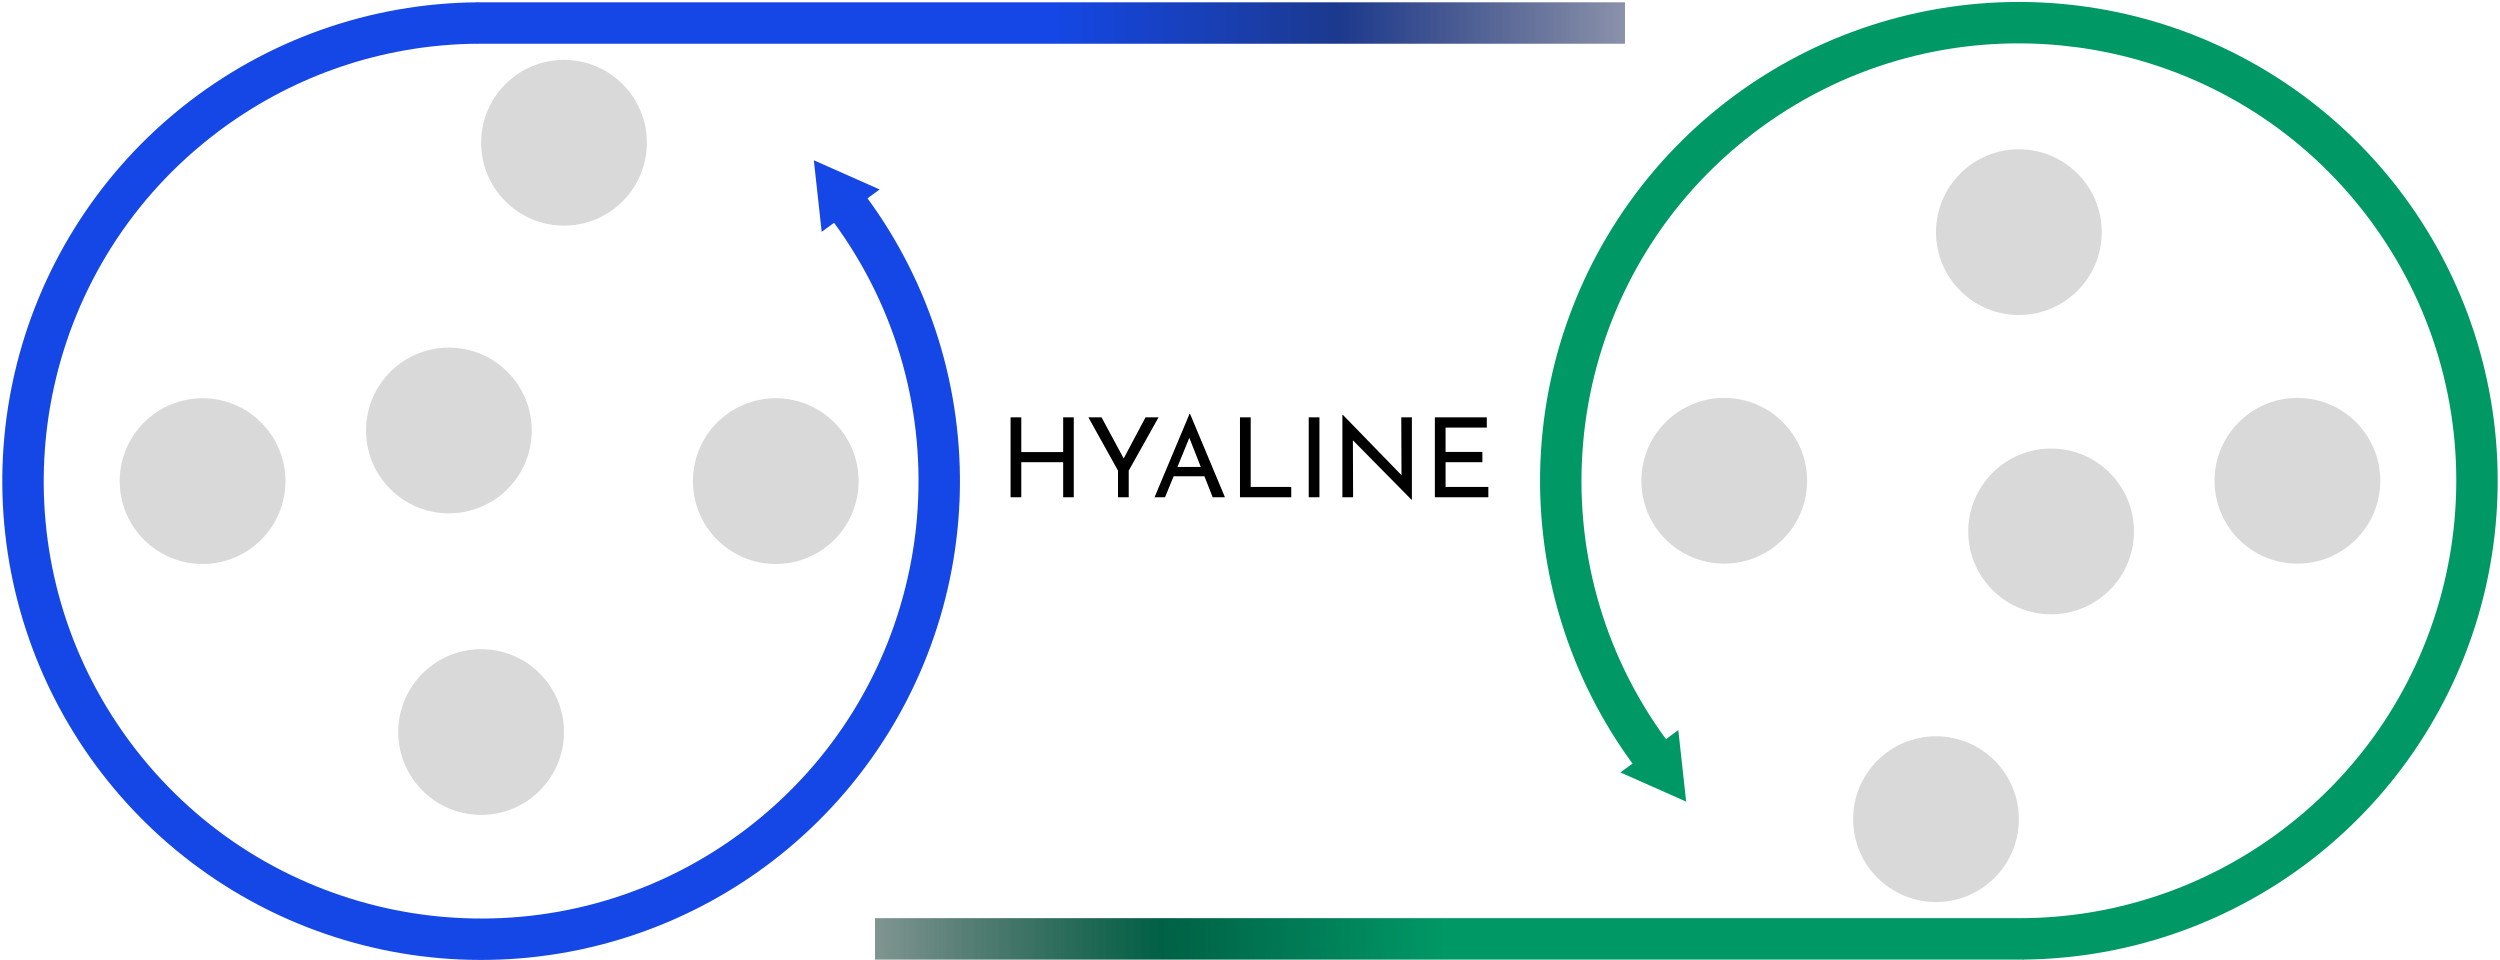
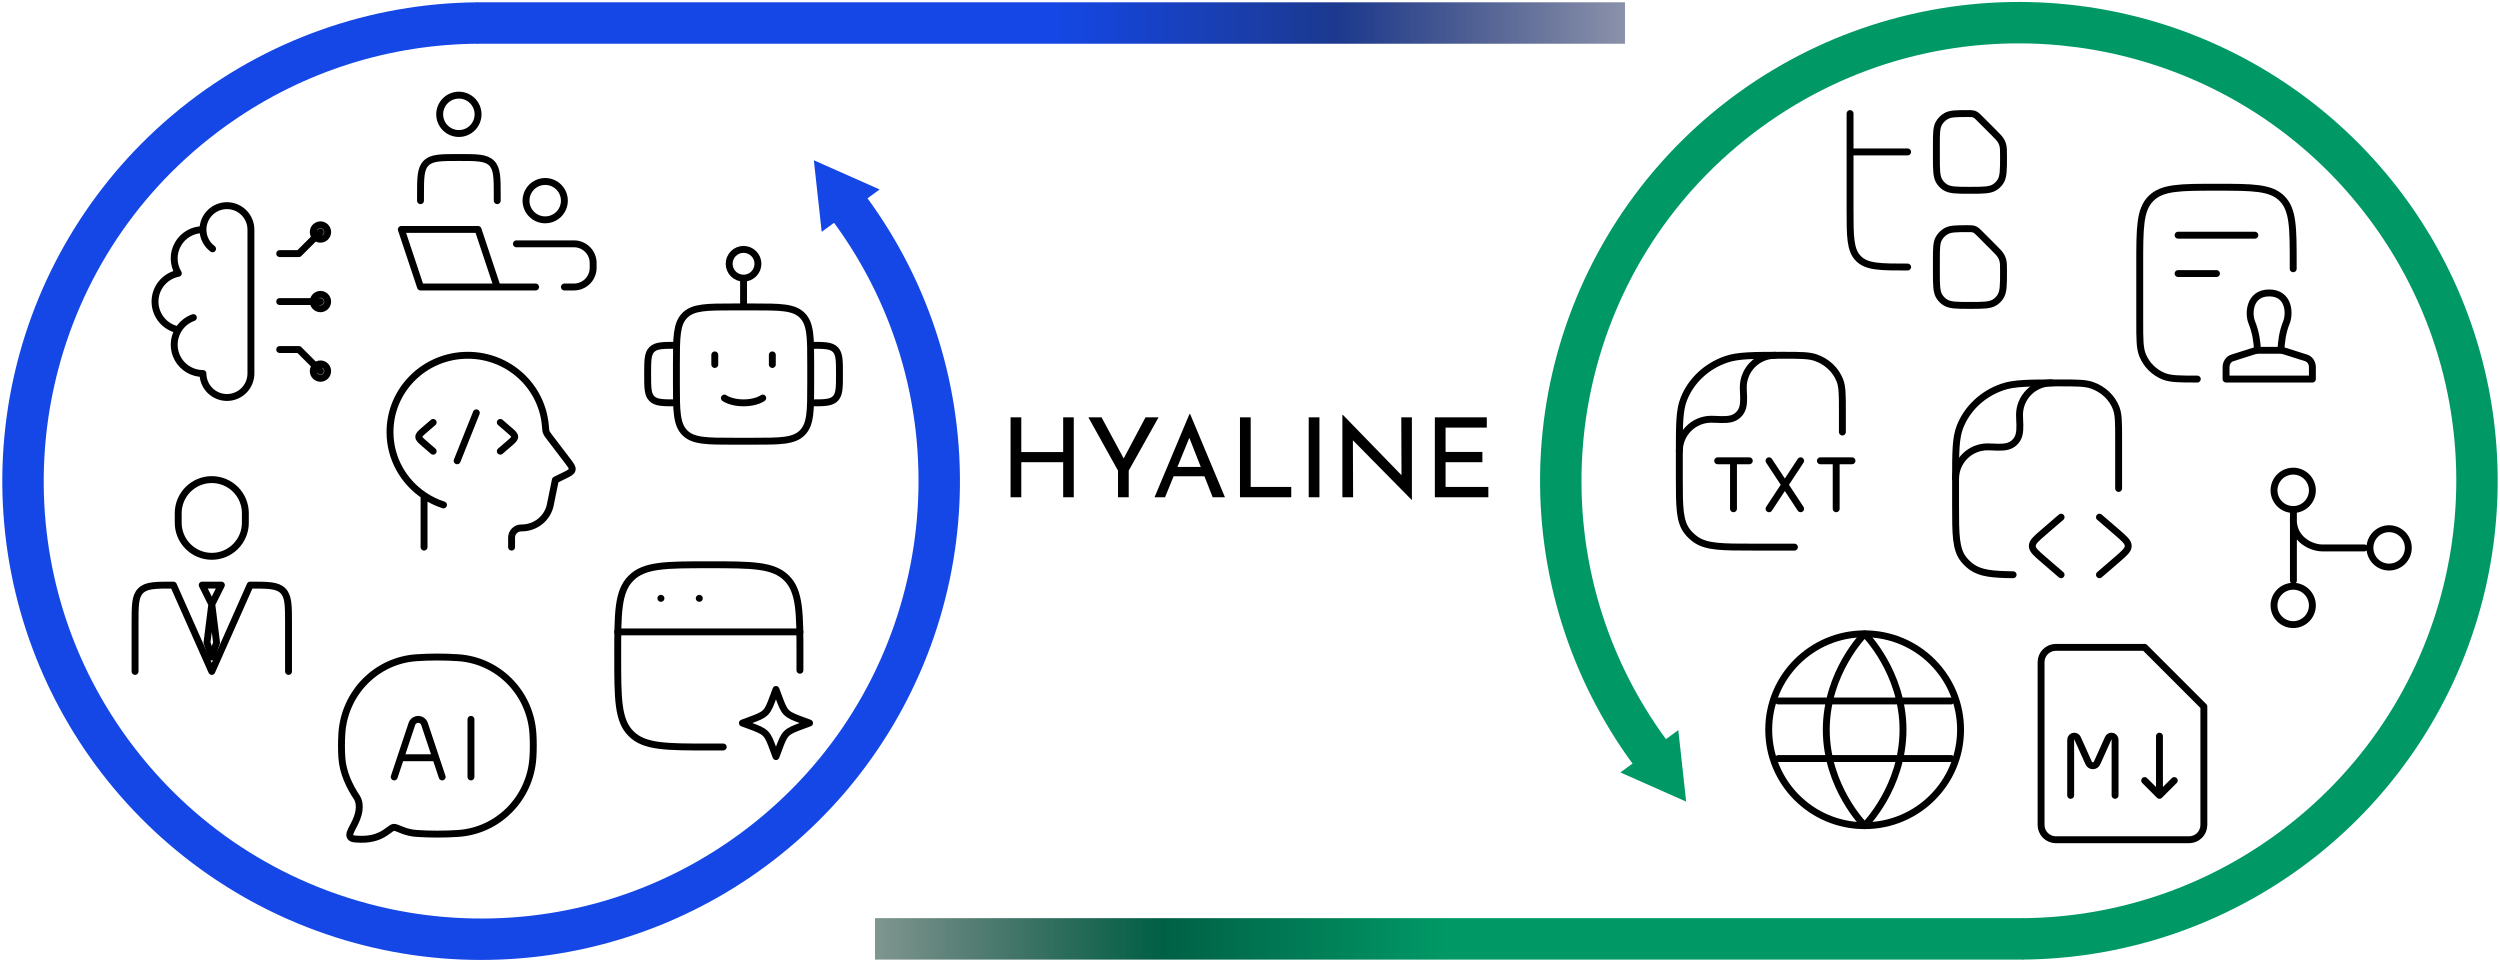
<svg xmlns="http://www.w3.org/2000/svg" class="w-full h-auto" viewBox="0 0 1086 417" fill="none">
-   <path d="M78.959 46.662C115.416 17.458 160.643 1.376 207.354 1.006L207.495 18.994C170.172 19.259 132.596 30.487 99.886 53.455C99.879 53.459 99.872 53.464 99.864 53.469C99.49 53.732 99.117 53.997 98.744 54.263C98.605 54.362 98.466 54.461 98.328 54.56C97.958 54.825 97.589 55.091 97.22 55.359C97.082 55.46 96.945 55.562 96.807 55.663C96.621 55.798 96.436 55.934 96.251 56.07L95.793 56.408C95.683 56.49 95.572 56.573 95.462 56.656C95.252 56.812 95.043 56.969 94.834 57.126C94.666 57.252 94.499 57.377 94.331 57.504C56.954 85.78 32.937 125.288 23.513 167.836C23.482 167.973 23.452 168.112 23.422 168.249C23.162 169.435 22.911 170.623 22.674 171.814C22.63 172.031 22.59 172.249 22.547 172.467C22.407 173.184 22.271 173.902 22.139 174.621C22.061 175.041 21.984 175.46 21.91 175.88C21.86 176.164 21.811 176.448 21.762 176.732C21.69 177.152 21.618 177.571 21.549 177.991C21.503 178.27 21.457 178.549 21.412 178.828C21.34 179.277 21.27 179.726 21.201 180.174C21.161 180.435 21.121 180.696 21.082 180.957C21.011 181.432 20.943 181.907 20.875 182.382C20.843 182.61 20.81 182.837 20.778 183.065C20.703 183.61 20.631 184.156 20.561 184.701C20.54 184.866 20.518 185.031 20.497 185.196C20.408 185.898 20.324 186.601 20.243 187.304C20.218 187.521 20.195 187.739 20.171 187.956C20.119 188.423 20.066 188.89 20.018 189.357C19.974 189.773 19.934 190.19 19.893 190.607C19.868 190.868 19.843 191.13 19.818 191.391C19.775 191.853 19.733 192.316 19.694 192.778C19.676 192.985 19.659 193.193 19.642 193.4C19.599 193.91 19.56 194.42 19.522 194.931C19.513 195.045 19.505 195.158 19.497 195.272C16.441 237.179 27.194 280.293 52.87 317.275C52.916 317.342 52.963 317.409 53.01 317.477C53.686 318.447 54.371 319.414 55.068 320.377C55.146 320.485 55.224 320.593 55.302 320.701C55.557 321.051 55.813 321.401 56.071 321.75L56.397 322.193C56.464 322.283 56.531 322.372 56.598 322.462C57.27 323.364 57.949 324.258 58.633 325.145C58.708 325.242 58.783 325.34 58.858 325.436C87.072 361.853 126.07 385.277 168.008 394.525C168.108 394.547 168.21 394.568 168.311 394.591C168.82 394.702 169.329 394.813 169.84 394.92C170.098 394.975 170.358 395.027 170.617 395.08C171.03 395.166 171.444 395.251 171.858 395.334C171.995 395.361 172.133 395.387 172.27 395.414C172.993 395.556 173.717 395.694 174.441 395.828C174.935 395.919 175.429 396.01 175.923 396.097C176.138 396.135 176.353 396.172 176.567 396.209C177.077 396.297 177.588 396.385 178.099 396.469C178.319 396.505 178.539 396.54 178.76 396.576C179.205 396.648 179.651 396.718 180.097 396.786C180.383 396.831 180.67 396.874 180.957 396.917C181.425 396.986 181.894 397.055 182.363 397.121C182.605 397.156 182.848 397.19 183.091 397.224C183.53 397.284 183.969 397.342 184.408 397.399C184.69 397.436 184.971 397.475 185.253 397.51C185.684 397.565 186.115 397.615 186.546 397.666C187.179 397.742 187.813 397.813 188.447 397.882C188.731 397.913 189.015 397.945 189.3 397.975C189.772 398.024 190.244 398.07 190.717 398.116C190.906 398.134 191.095 398.154 191.285 398.171C191.813 398.221 192.34 398.268 192.869 398.313C192.985 398.323 193.101 398.333 193.217 398.343C237.176 402.025 282.598 390.503 320.987 362.488C321.061 362.433 321.136 362.379 321.211 362.324C321.39 362.193 321.571 362.062 321.75 361.93C322.55 361.34 323.343 360.744 324.13 360.145C324.198 360.094 324.265 360.043 324.332 359.991C362.255 331.045 386.3 290.488 395.162 246.986C395.186 246.87 395.21 246.753 395.234 246.636C395.325 246.184 395.414 245.732 395.501 245.279C395.547 245.046 395.593 244.812 395.637 244.578C395.716 244.166 395.793 243.753 395.869 243.34C395.925 243.032 395.981 242.724 396.036 242.416C396.103 242.043 396.168 241.669 396.232 241.296C396.288 240.972 396.343 240.649 396.397 240.325C396.46 239.95 396.522 239.575 396.582 239.2C396.641 238.835 396.698 238.469 396.754 238.104C396.802 237.795 396.851 237.487 396.897 237.178C396.982 236.608 397.065 236.038 397.145 235.468C397.162 235.347 397.18 235.227 397.196 235.107C397.296 234.386 397.393 233.664 397.485 232.941C397.523 232.642 397.558 232.343 397.595 232.044C397.641 231.661 397.688 231.279 397.733 230.896C397.781 230.48 397.826 230.063 397.872 229.647C397.901 229.379 397.931 229.111 397.959 228.844C398.014 228.328 398.064 227.811 398.114 227.295C398.127 227.167 398.14 227.04 398.152 226.912C398.205 226.356 398.255 225.8 398.303 225.244C398.315 225.101 398.328 224.958 398.34 224.815C402.055 180.555 390.358 134.809 361.93 96.251L361.93 96.25L376.418 85.568C404.138 123.167 418.395 169.002 416.893 215.69L416.81 217.877C414.849 263.777 397.744 307.76 368.134 342.94L366.716 344.608C337.24 378.89 297.393 402.635 253.214 412.246L251.072 412.7C206.041 422.001 159.217 416.114 117.915 395.996L115.953 395.027C74.828 374.457 41.696 340.849 21.711 299.482L20.77 297.507C1.204 255.895 -4.014 208.992 5.896 164.132L6.38 161.997C16.771 117.204 41.707 77.138 77.258 48.04L78.959 46.662Z" fill="#1447E6" />
+   <path d="M78.959 46.662C115.416 17.458 160.643 1.376 207.354 1.006L207.495 18.994C170.172 19.259 132.596 30.487 99.886 53.454C99.879 53.459 99.872 53.464 99.864 53.469C99.49 53.732 99.117 53.997 98.744 54.263C98.605 54.362 98.466 54.461 98.328 54.56C97.958 54.825 97.589 55.091 97.22 55.359C97.082 55.46 96.945 55.562 96.807 55.663C96.621 55.798 96.436 55.934 96.251 56.07L95.793 56.408C95.683 56.49 95.572 56.573 95.462 56.656C95.252 56.812 95.043 56.969 94.834 57.126C94.666 57.252 94.499 57.377 94.331 57.504C56.954 85.78 32.937 125.288 23.513 167.836C23.482 167.973 23.452 168.111 23.422 168.249C23.162 169.435 22.911 170.623 22.674 171.814C22.63 172.031 22.59 172.249 22.547 172.467C22.407 173.184 22.271 173.902 22.139 174.621C22.061 175.041 21.984 175.46 21.91 175.88C21.86 176.164 21.811 176.448 21.762 176.732C21.69 177.152 21.618 177.571 21.549 177.991C21.503 178.27 21.457 178.549 21.412 178.828C21.34 179.277 21.27 179.726 21.201 180.174C21.161 180.435 21.121 180.696 21.082 180.957C21.011 181.432 20.943 181.907 20.875 182.382C20.843 182.61 20.81 182.837 20.778 183.065C20.703 183.61 20.631 184.156 20.561 184.701C20.54 184.866 20.518 185.031 20.497 185.196C20.408 185.898 20.324 186.601 20.243 187.304C20.218 187.521 20.195 187.739 20.171 187.956C20.119 188.423 20.066 188.89 20.018 189.357C19.974 189.773 19.934 190.19 19.893 190.607C19.868 190.868 19.843 191.13 19.818 191.391C19.775 191.853 19.733 192.316 19.694 192.778C19.676 192.985 19.659 193.193 19.642 193.4C19.599 193.91 19.56 194.42 19.522 194.931C19.513 195.045 19.505 195.158 19.497 195.272C16.441 237.179 27.194 280.293 52.87 317.275C52.916 317.342 52.963 317.409 53.01 317.477C53.686 318.447 54.371 319.414 55.068 320.377C55.146 320.485 55.224 320.593 55.302 320.701C55.557 321.051 55.813 321.401 56.071 321.75L56.397 322.193C56.464 322.283 56.531 322.372 56.598 322.462C57.27 323.364 57.949 324.258 58.633 325.145C58.708 325.242 58.783 325.34 58.858 325.436C87.072 361.853 126.07 385.277 168.008 394.525C168.108 394.547 168.21 394.568 168.311 394.591C168.82 394.702 169.329 394.813 169.84 394.92C170.098 394.975 170.358 395.027 170.617 395.08C171.03 395.166 171.444 395.251 171.858 395.334C171.995 395.361 172.133 395.387 172.27 395.414C172.993 395.556 173.717 395.694 174.441 395.828C174.935 395.919 175.429 396.01 175.923 396.097C176.138 396.135 176.353 396.172 176.567 396.209C177.077 396.297 177.588 396.385 178.099 396.469C178.319 396.505 178.539 396.54 178.76 396.576C179.205 396.648 179.651 396.718 180.097 396.786C180.383 396.831 180.67 396.874 180.957 396.917C181.425 396.986 181.894 397.055 182.363 397.121C182.605 397.156 182.848 397.19 183.091 397.224C183.53 397.284 183.969 397.342 184.408 397.399C184.69 397.436 184.971 397.475 185.253 397.51C185.684 397.565 186.115 397.615 186.546 397.666C187.179 397.742 187.813 397.813 188.447 397.882C188.731 397.913 189.015 397.945 189.3 397.975C189.772 398.024 190.244 398.07 190.717 398.116C190.906 398.134 191.095 398.154 191.285 398.171C191.813 398.221 192.34 398.268 192.869 398.313C192.985 398.323 193.101 398.333 193.217 398.343C237.176 402.025 282.598 390.503 320.987 362.488C321.061 362.433 321.136 362.379 321.211 362.324C321.39 362.193 321.571 362.062 321.75 361.93C322.55 361.34 323.343 360.744 324.13 360.145C324.198 360.094 324.265 360.043 324.332 359.991C362.255 331.045 386.3 290.488 395.162 246.986C395.186 246.87 395.21 246.753 395.234 246.636C395.325 246.184 395.414 245.732 395.501 245.279C395.547 245.046 395.593 244.812 395.637 244.578C395.716 244.166 395.793 243.753 395.869 243.34C395.925 243.032 395.981 242.724 396.036 242.416C396.103 242.043 396.168 241.669 396.232 241.296C396.288 240.972 396.343 240.649 396.397 240.325C396.46 239.95 396.522 239.575 396.582 239.2C396.641 238.835 396.698 238.469 396.754 238.104C396.802 237.795 396.851 237.487 396.897 237.178C396.982 236.608 397.065 236.038 397.145 235.468C397.162 235.347 397.18 235.227 397.196 235.107C397.296 234.386 397.393 233.664 397.485 232.941C397.523 232.642 397.558 232.343 397.595 232.044C397.641 231.661 397.688 231.279 397.733 230.896C397.781 230.48 397.826 230.063 397.872 229.647C397.901 229.379 397.931 229.111 397.959 228.844C398.014 228.328 398.064 227.811 398.114 227.295C398.127 227.167 398.14 227.04 398.152 226.912C398.205 226.356 398.255 225.8 398.303 225.244C398.315 225.101 398.328 224.958 398.34 224.815C402.055 180.555 390.358 134.809 361.93 96.251L361.93 96.25L376.418 85.568C404.138 123.167 418.395 169.002 416.893 215.69L416.81 217.877C414.849 263.777 397.744 307.76 368.134 342.94L366.716 344.608C337.24 378.89 297.393 402.635 253.214 412.246L251.072 412.7C206.041 422.001 159.217 416.114 117.915 395.996L115.953 395.027C74.828 374.457 41.696 340.849 21.711 299.482L20.77 297.507C1.204 255.895 -4.014 208.992 5.896 164.132L6.38 161.997C16.771 117.204 41.707 77.138 77.258 48.04L78.959 46.662Z" fill="#1447E6" />
  <path d="M705.896 19H207V1H705.896V19Z" fill="url(#paint0_linear_30_5)" />
  <path d="M353.53 69.625L382.111 82.301L356.945 100.704L353.53 69.625Z" fill="#1447E6" />
-   <circle cx="245" cy="62" r="36" fill="#D9D9D9" />
-   <circle cx="88" cy="209" r="36" fill="#D9D9D9" />
-   <circle cx="337" cy="209" r="36" fill="#D9D9D9" />
-   <circle cx="209" cy="318" r="36" fill="#D9D9D9" />
-   <circle cx="195" cy="187" r="36" fill="#D9D9D9" />
+   <path d="M222.229 237.667V233.463C222.247 232.363 222.695 231.314 223.478 230.542C224.262 229.769 225.317 229.335 226.417 229.333H226.729C232.696 229.283 237.821 225.142 239.038 219.383L239.079 219.167L241.246 208.5L245.163 206.567C247.267 205.533 248.313 205.013 248.538 204.067C248.767 203.117 248.063 202.192 246.658 200.338L238.708 189.888C237.917 188.846 237.521 188.329 237.313 187.779C237.104 187.229 237.033 186.446 236.904 184.892C235.471 167.779 220.938 154.333 203.217 154.333C184.55 154.333 169.417 169.258 169.417 187.667C169.417 199.125 175.279 209.229 184.208 215.229M184.208 215.229V237.667M184.208 215.229C186.815 216.992 189.659 218.376 192.654 219.342" stroke="black" stroke-width="3" stroke-linecap="round" stroke-linejoin="round" />
+   <path d="M217.333 183.5L221.167 186.804C222.779 188.192 223.583 188.887 223.583 189.75C223.583 190.612 222.779 191.308 221.167 192.696L217.333 196M188.167 183.5L184.333 186.804C182.721 188.192 181.917 188.887 181.917 189.75C181.917 190.612 182.721 191.308 184.333 192.696L188.167 196M206.917 179.333L198.583 200.167" stroke="black" stroke-width="3" stroke-linecap="round" stroke-linejoin="round" />
+   <path d="M216 124.667L207.667 99.667H174.333L182.667 124.667H216ZM216 124.667H232.667M216 87.167V85.083C216 77.225 216 73.3 213.558 70.858C211.117 68.417 207.192 68.417 199.333 68.417C191.475 68.417 187.55 68.417 185.108 70.858C182.667 73.3 182.667 77.225 182.667 85.083V87.167M224.333 105.917H249.333C251.543 105.917 253.663 106.795 255.226 108.357C256.789 109.92 257.667 112.04 257.667 114.25V116.333C257.667 118.543 256.789 120.663 255.226 122.226C253.663 123.789 251.543 124.667 249.333 124.667H245.167M245.167 87.167C245.167 89.377 244.289 91.496 242.726 93.059C241.163 94.622 239.043 95.5 236.833 95.5C234.623 95.5 232.504 94.622 230.941 93.059C229.378 91.496 228.5 89.377 228.5 87.167C228.5 84.957 229.378 82.837 230.941 81.274C232.504 79.711 234.623 78.833 236.833 78.833C239.043 78.833 241.163 79.711 242.726 81.274C244.289 82.837 245.167 84.957 245.167 87.167ZM207.667 49.667C207.667 51.877 206.789 53.996 205.226 55.559C203.663 57.122 201.543 58 199.333 58C197.123 58 195.004 57.122 193.441 55.559C191.878 53.996 191 51.877 191 49.667C191 47.456 191.878 45.337 193.441 43.774C195.004 42.211 197.123 41.333 199.333 41.333C201.543 41.333 203.663 42.211 205.226 43.774C206.789 45.337 207.667 47.456 207.667 49.667Z" stroke="black" stroke-width="3" stroke-linecap="round" stroke-linejoin="round" />
+   <path d="M199.042 362.042C216.475 360.887 230.358 346.804 231.5 329.125C231.721 325.667 231.721 322.083 231.5 318.625C230.358 300.95 216.475 286.875 199.042 285.713C193.02 285.316 186.98 285.316 180.958 285.713C163.525 286.871 149.642 300.95 148.5 318.629C148.279 322.126 148.279 325.633 148.5 329.129C148.917 335.567 151.762 341.529 155.117 346.562C157.062 350.083 155.779 354.479 153.75 358.325C152.292 361.096 151.558 362.479 152.146 363.479C152.729 364.479 154.042 364.512 156.662 364.575C161.85 364.7 165.346 363.233 168.121 361.187C169.692 360.025 170.479 359.446 171.021 359.379C171.562 359.312 172.633 359.754 174.767 360.629C176.683 361.421 178.912 361.908 180.954 362.046C186.892 362.437 193.096 362.437 199.046 362.046" stroke="black" stroke-width="3" stroke-linecap="round" stroke-linejoin="round" />
+   <path d="M171.25 337.5L178.925 314.475C179.118 313.9 179.486 313.401 179.978 313.047C180.47 312.693 181.061 312.503 181.667 312.503C182.273 312.503 182.863 312.693 183.355 313.047C183.847 313.401 184.216 313.9 184.408 314.475L192.083 337.5M204.583 312.5V337.5M175.417 329.167H187.917" stroke="black" stroke-width="3" stroke-linecap="round" stroke-linejoin="round" />
+   <path d="M352.167 175C358.058 175 361.004 175 362.833 173.167C364.667 171.338 364.667 168.392 364.667 162.5C364.667 156.608 364.667 153.663 362.833 151.833C361.008 150 358.063 150 352.167 150M293.833 175C287.942 175 284.996 175 283.167 173.167C281.333 171.342 281.333 168.396 281.333 162.5C281.333 156.604 281.333 153.663 283.167 151.833C284.992 150 287.938 150 293.833 150M323 120.833C324.658 120.833 326.247 120.175 327.419 119.003C328.592 117.831 329.25 116.241 329.25 114.583C329.25 112.926 328.592 111.336 327.419 110.164C326.247 108.992 324.658 108.333 323 108.333C321.342 108.333 319.753 108.992 318.581 110.164C317.408 111.336 316.75 112.926 316.75 114.583C316.75 116.241 317.408 117.831 318.581 119.003C319.753 120.175 321.342 120.833 323 120.833ZM323 120.833V133.333M310.5 154.167V158.333M335.5 154.167V158.333M352.167 166.667V158.333C352.167 146.55 352.167 140.654 348.504 136.996C344.846 133.333 338.95 133.333 327.167 133.333H318.833C307.05 133.333 301.154 133.333 297.496 136.996C293.833 140.654 293.833 146.55 293.833 158.333V166.667C293.833 178.45 293.833 184.346 297.496 188.004C301.154 191.667 307.05 191.667 318.833 191.667H327.167C338.95 191.667 344.846 191.667 348.504 188.004C352.167 184.346 352.167 178.45 352.167 166.667Z" stroke="black" stroke-width="3" stroke-linecap="round" stroke-linejoin="round" />
+   <path d="M314.667 172.917C314.667 172.917 317.446 175 323 175C328.554 175 331.333 172.917 331.333 172.917" stroke="black" stroke-width="3" stroke-linecap="round" stroke-linejoin="round" />
+   <path d="M347.492 291.167C347.497 289.208 347.5 287.125 347.5 284.917C347.5 266.258 347.5 256.925 341.704 251.129C335.908 245.333 326.579 245.333 307.917 245.333C289.258 245.333 279.925 245.333 274.129 251.129C268.333 256.925 268.333 266.254 268.333 284.917C268.333 303.575 268.333 312.908 274.129 318.704C279.925 324.5 289.254 324.5 307.917 324.5C310.125 324.5 312.208 324.497 314.167 324.492" stroke="black" stroke-width="3" stroke-linecap="round" stroke-linejoin="round" />
+   <path d="M268.333 274.5H347.5M287.083 259.917H287.121M303.75 259.917H303.787M337.083 299.5L338.158 302.404C339.567 306.212 340.271 308.117 341.658 309.504C343.05 310.896 344.954 311.6 348.762 313.008L351.667 314.083L348.762 315.158C344.954 316.567 343.05 317.271 341.663 318.658C340.271 320.05 339.567 321.954 338.158 325.762L337.083 328.667L336.008 325.762C334.6 321.954 333.896 320.05 332.508 318.662C331.117 317.271 329.212 316.567 325.404 315.158L322.5 314.083L325.404 313.008C329.212 311.6 331.117 310.896 332.504 309.508C333.896 308.117 334.6 306.212 336.008 302.404L337.083 299.5Z" stroke="black" stroke-width="3" stroke-linecap="round" stroke-linejoin="round" />
+   <path d="M88.167 99.75C85.95 99.749 83.773 100.338 81.859 101.456C79.945 102.574 78.362 104.181 77.274 106.112C76.185 108.043 75.63 110.229 75.665 112.445C75.699 114.662 76.323 116.829 77.471 118.725C74.619 119.276 72.048 120.803 70.199 123.043C68.35 125.283 67.339 128.097 67.339 131.002C67.339 133.907 68.35 136.721 70.199 138.961C72.048 141.201 74.619 142.728 77.471 143.279M88.167 99.75C88.167 96.987 89.264 94.338 91.218 92.384C93.171 90.431 95.821 89.333 98.583 89.333C101.346 89.333 103.996 90.431 105.949 92.384C107.903 94.338 109 96.987 109 99.75V162.25C109 165.013 107.903 167.662 105.949 169.616C103.996 171.569 101.346 172.667 98.583 172.667C95.821 172.667 93.171 171.569 91.218 169.616C89.264 167.662 88.167 165.013 88.167 162.25C85.951 162.25 83.774 161.661 81.861 160.544C79.947 159.426 78.365 157.819 77.277 155.889C76.189 153.959 75.633 151.774 75.667 149.558C75.701 147.342 76.324 145.175 77.471 143.279M88.167 99.75C88.167 103.158 89.804 106.183 92.333 108.083M77.471 143.279C78.966 140.804 81.274 138.923 84 137.958M139.208 100.792L129.833 110.167H121.5M139.208 161.208L129.833 151.833H121.5M139.208 131H121.5M136.083 100.792C136.083 101.62 136.413 102.415 136.999 103.001C137.585 103.587 138.38 103.917 139.208 103.917C140.037 103.917 140.832 103.587 141.418 103.001C142.004 102.415 142.333 101.62 142.333 100.792C142.333 99.963 142.004 99.168 141.418 98.582C140.832 97.996 140.037 97.667 139.208 97.667C138.38 97.667 137.585 97.996 136.999 98.582C136.413 99.168 136.083 99.963 136.083 100.792ZM136.083 161.208C136.083 160.38 136.413 159.585 136.999 158.999C137.585 158.413 138.38 158.083 139.208 158.083C140.037 158.083 140.832 158.413 141.418 158.999C142.004 159.585 142.333 160.38 142.333 161.208C142.333 162.037 142.004 162.832 141.418 163.418C140.832 164.004 140.037 164.333 139.208 164.333C138.38 164.333 137.585 164.004 136.999 163.418C136.413 162.832 136.083 162.037 136.083 161.208ZM136.083 131C136.083 131.829 136.413 132.624 136.999 133.21C137.585 133.796 138.38 134.125 139.208 134.125C140.037 134.125 140.832 133.796 141.418 133.21C142.004 132.624 142.333 131.829 142.333 131C142.333 130.171 142.004 129.376 141.418 128.79C140.832 128.204 140.037 127.875 139.208 127.875C138.38 127.875 137.585 128.204 136.999 128.79C136.413 129.376 136.083 130.171 136.083 131Z" stroke="black" stroke-width="3" stroke-linecap="round" stroke-linejoin="round" />
+   <path d="M125.333 291.667V270.833C125.333 262.975 125.333 259.05 122.892 256.608C120.45 254.167 116.525 254.167 108.667 254.167L92 291.667L75.333 254.167C67.475 254.167 63.55 254.167 61.108 256.608C58.667 259.05 58.667 262.975 58.667 270.833V291.667" stroke="black" stroke-width="3" stroke-linecap="round" stroke-linejoin="round" />
+   <path d="M92 262.5L89.917 279.167L92 285.417L94.083 279.167L92 262.5ZM92 262.5L87.833 254.167H96.167L92 262.5ZM106.583 227.083V222.917C106.583 221.002 106.206 219.105 105.473 217.336C104.74 215.567 103.666 213.959 102.312 212.605C100.958 211.251 99.35 210.176 97.581 209.443C95.811 208.711 93.915 208.333 92 208.333C90.085 208.333 88.189 208.711 86.419 209.443C84.65 210.176 83.042 211.251 81.688 212.605C80.334 213.959 79.26 215.567 78.527 217.336C77.794 219.105 77.417 221.002 77.417 222.917V227.083C77.417 228.998 77.794 230.895 78.527 232.664C79.26 234.433 80.334 236.041 81.688 237.395C83.042 238.749 84.65 239.824 86.419 240.557C88.189 241.289 90.085 241.667 92 241.667C93.915 241.667 95.811 241.289 97.581 240.557C99.35 239.824 100.958 238.749 102.312 237.395C103.666 236.041 104.74 234.433 105.473 232.664C106.206 230.895 106.583 228.998 106.583 227.083Z" stroke="black" stroke-width="3" stroke-linecap="round" stroke-linejoin="round" />
  <path d="M466.448 181.296V216H461.84V200.784H443.648V216H438.992V181.296H443.648V196.368H461.84V181.296H466.448ZM485.661 204.432L472.797 181.296H478.509L488.829 200.448L487.389 200.544L497.613 181.296H503.277L490.317 204.432V216H485.661V204.432ZM501.536 216L516.704 179.856H516.992L532.112 216H526.784L515.456 187.152L518.768 184.992L506.096 216H501.536ZM510.416 202.848H523.328L524.864 206.88H509.072L510.416 202.848ZM538.648 181.296H543.304V211.536H560.92V216H538.648V181.296ZM568.508 181.296H573.164V216H568.508V181.296ZM613.181 217.104L586.349 189.888L587.693 190.224L587.789 216H583.133V180.24H583.373L609.917 207.552L608.813 207.312L608.717 181.296H613.325V217.104H613.181ZM623.305 181.296H645.865V185.76H627.961V196.32H643.945V200.784H627.961V211.536H646.536V216H623.305V181.296Z" fill="black" />
-   <path d="M1007.04 371.188C970.583 400.392 925.356 416.474 878.645 416.844L878.503 398.855C915.827 398.591 953.403 387.363 986.114 364.395C986.121 364.39 986.128 364.385 986.136 364.38C986.509 364.118 986.881 363.854 987.253 363.589C987.393 363.489 987.534 363.389 987.674 363.288C988.043 363.024 988.412 362.758 988.78 362.49C988.918 362.389 989.055 362.287 989.193 362.186C989.378 362.051 989.564 361.915 989.749 361.779L990.207 361.442C990.318 361.359 990.428 361.276 990.538 361.193C990.748 361.037 990.957 360.88 991.166 360.723C991.333 360.597 991.501 360.472 991.669 360.346C1029.07 332.049 1053.1 292.505 1062.51 249.924C1062.52 249.862 1062.53 249.801 1062.55 249.739C1062.67 249.165 1062.8 248.591 1062.92 248.016C1062.95 247.879 1062.98 247.743 1063 247.606C1063.31 246.15 1063.59 244.69 1063.86 243.228C1063.94 242.807 1064.02 242.387 1064.09 241.966C1064.14 241.685 1064.19 241.403 1064.24 241.121C1064.31 240.706 1064.38 240.29 1064.45 239.875C1064.5 239.559 1064.55 239.244 1064.6 238.928C1064.66 238.539 1064.73 238.151 1064.79 237.762C1064.83 237.462 1064.88 237.163 1064.92 236.864C1064.99 236.425 1065.05 235.985 1065.11 235.546C1065.15 235.267 1065.19 234.989 1065.23 234.71C1065.29 234.293 1065.34 233.875 1065.4 233.457C1065.44 233.166 1065.48 232.874 1065.51 232.583C1065.6 231.904 1065.68 231.225 1065.76 230.545C1065.78 230.328 1065.8 230.11 1065.83 229.893C1065.88 229.428 1065.93 228.962 1065.98 228.497C1066.03 228.006 1066.08 227.515 1066.13 227.024C1066.14 226.867 1066.16 226.71 1066.17 226.553C1066.22 226.005 1066.27 225.456 1066.32 224.908C1066.33 224.797 1066.34 224.687 1066.35 224.576C1070 180.869 1058.61 135.718 1030.93 97.476C1030.86 97.369 1030.78 97.261 1030.7 97.154C1030.45 96.802 1030.19 96.451 1029.93 96.099C1029.85 95.992 1029.77 95.885 1029.69 95.778C1029.63 95.694 1029.57 95.61 1029.5 95.526C1001.12 57.328 961.11 32.832 917.987 23.323C917.894 23.303 917.801 23.283 917.708 23.262C917.165 23.143 916.622 23.026 916.078 22.912C915.945 22.884 915.813 22.858 915.681 22.83C914.31 22.545 912.936 22.276 911.559 22.021C911.067 21.931 910.576 21.84 910.083 21.753C909.83 21.708 909.577 21.666 909.323 21.622C908.874 21.544 908.425 21.467 907.975 21.393C907.709 21.349 907.443 21.306 907.177 21.263C906.752 21.195 906.328 21.128 905.903 21.063C905.589 21.015 905.275 20.967 904.961 20.92C904.607 20.868 904.253 20.817 903.898 20.766C903.539 20.715 903.18 20.663 902.821 20.614C902.539 20.576 902.258 20.538 901.977 20.501C899.736 20.204 897.489 19.946 895.239 19.729C895.066 19.712 894.894 19.695 894.722 19.679C850.162 15.489 803.966 26.934 765.012 55.362C764.938 55.416 764.864 55.471 764.789 55.525C764.61 55.657 764.429 55.787 764.25 55.919C763.451 56.508 762.658 57.104 761.871 57.703C761.802 57.756 761.734 57.808 761.665 57.86C723.744 86.807 699.7 127.363 690.838 170.863C690.814 170.98 690.789 171.097 690.765 171.214C690.687 171.603 690.611 171.993 690.535 172.383C690.472 172.707 690.407 173.032 690.345 173.356C690.284 173.681 690.224 174.007 690.164 174.332C690.09 174.732 690.017 175.132 689.946 175.533C689.892 175.832 689.84 176.132 689.788 176.432C689.717 176.84 689.648 177.25 689.579 177.659C689.53 177.958 689.481 178.257 689.433 178.556C689.356 179.029 689.282 179.502 689.21 179.975C689.178 180.181 689.145 180.387 689.114 180.594C689.031 181.143 688.952 181.692 688.874 182.242C688.848 182.429 688.821 182.615 688.795 182.802C688.698 183.504 688.604 184.208 688.515 184.912C688.477 185.21 688.442 185.508 688.405 185.806C688.358 186.189 688.311 186.573 688.267 186.957C688.225 187.316 688.186 187.675 688.147 188.034C688.108 188.387 688.069 188.74 688.032 189.094C687.986 189.528 687.942 189.962 687.9 190.396C687.879 190.607 687.859 190.819 687.839 191.03C687.786 191.59 687.736 192.149 687.688 192.709C687.684 192.755 687.681 192.802 687.677 192.848C683.913 237.166 695.602 282.986 724.07 321.599L724.07 321.599L709.582 332.282C681.862 294.683 667.604 248.848 669.106 202.16L669.189 199.973C671.15 154.073 688.255 110.09 717.865 74.91L719.283 73.242C748.759 38.96 788.607 15.215 832.785 5.604L834.927 5.15C879.959 -4.151 926.782 1.736 968.084 21.854L970.046 22.823C1011.17 43.393 1044.3 77.001 1064.29 118.368L1065.23 120.343C1084.8 161.954 1090.01 208.858 1080.1 253.718L1079.62 255.853C1069.23 300.645 1044.29 340.712 1008.74 369.81L1007.04 371.188Z" fill="#009966" />
+   <path d="M1007.04 371.187C970.583 400.391 925.356 416.474 878.645 416.844L878.503 398.855C915.827 398.59 953.403 387.362 986.114 364.394C986.121 364.389 986.128 364.385 986.136 364.38C986.509 364.117 986.881 363.854 987.253 363.588C987.393 363.488 987.534 363.388 987.674 363.288C988.043 363.023 988.412 362.757 988.78 362.49C988.918 362.389 989.055 362.287 989.193 362.186C989.378 362.05 989.564 361.915 989.749 361.779L990.207 361.441C990.318 361.359 990.428 361.276 990.538 361.193C990.748 361.037 990.957 360.88 991.166 360.723C991.333 360.597 991.501 360.472 991.669 360.345C1029.07 332.049 1053.1 292.505 1062.51 249.923C1062.52 249.862 1062.53 249.8 1062.55 249.739C1062.67 249.165 1062.8 248.591 1062.92 248.016C1062.95 247.879 1062.98 247.742 1063 247.606C1063.31 246.15 1063.59 244.69 1063.86 243.227C1063.94 242.807 1064.02 242.387 1064.09 241.966C1064.14 241.684 1064.19 241.403 1064.24 241.121C1064.31 240.705 1064.38 240.29 1064.45 239.875C1064.5 239.559 1064.55 239.243 1064.6 238.928C1064.66 238.539 1064.73 238.15 1064.79 237.761C1064.83 237.462 1064.88 237.163 1064.92 236.863C1064.99 236.424 1065.05 235.985 1065.11 235.545C1065.15 235.267 1065.19 234.988 1065.23 234.71C1065.29 234.292 1065.34 233.874 1065.4 233.457C1065.44 233.165 1065.48 232.874 1065.51 232.582C1065.6 231.903 1065.68 231.224 1065.76 230.545C1065.78 230.328 1065.8 230.11 1065.83 229.893C1065.88 229.427 1065.93 228.962 1065.98 228.497C1066.03 228.006 1066.08 227.515 1066.13 227.024C1066.14 226.867 1066.16 226.71 1066.17 226.553C1066.22 226.004 1066.27 225.456 1066.32 224.908C1066.33 224.797 1066.34 224.687 1066.35 224.576C1070 180.869 1058.61 135.718 1030.93 97.475C1030.86 97.368 1030.78 97.261 1030.7 97.154C1030.45 96.802 1030.19 96.45 1029.93 96.099C1029.85 95.992 1029.77 95.885 1029.69 95.777C1029.63 95.694 1029.57 95.61 1029.5 95.526C1001.12 57.327 961.11 32.831 917.987 23.323C917.894 23.302 917.801 23.282 917.708 23.262C917.165 23.143 916.622 23.026 916.078 22.912C915.945 22.884 915.813 22.857 915.681 22.83C914.31 22.545 912.936 22.276 911.559 22.021C911.067 21.93 910.576 21.84 910.083 21.753C909.83 21.708 909.577 21.665 909.323 21.622C908.874 21.544 908.425 21.467 907.975 21.393C907.709 21.349 907.443 21.306 907.177 21.263C906.752 21.195 906.328 21.128 905.903 21.062C905.589 21.014 905.275 20.967 904.961 20.92C904.607 20.867 904.253 20.816 903.898 20.766C903.539 20.714 903.18 20.663 902.821 20.614C902.539 20.575 902.258 20.538 901.977 20.501C899.736 20.203 897.489 19.946 895.239 19.728C895.066 19.712 894.894 19.695 894.722 19.679C850.162 15.489 803.966 26.934 765.012 55.362C764.938 55.416 764.864 55.471 764.789 55.525C764.61 55.656 764.429 55.787 764.25 55.919C763.451 56.508 762.658 57.104 761.871 57.703C761.802 57.755 761.734 57.807 761.665 57.86C723.744 86.806 699.7 127.362 690.838 170.862C690.814 170.979 690.789 171.096 690.765 171.213C690.687 171.603 690.611 171.993 690.535 172.383C690.472 172.707 690.407 173.031 690.345 173.356C690.284 173.681 690.224 174.007 690.164 174.332C690.09 174.732 690.017 175.132 689.946 175.532C689.892 175.832 689.84 176.132 689.788 176.431C689.717 176.84 689.648 177.249 689.579 177.659C689.53 177.958 689.481 178.257 689.433 178.556C689.356 179.028 689.282 179.501 689.21 179.975C689.178 180.181 689.145 180.387 689.114 180.594C689.031 181.143 688.952 181.692 688.874 182.242C688.848 182.428 688.821 182.615 688.795 182.801C688.698 183.504 688.604 184.208 688.515 184.912C688.477 185.21 688.442 185.508 688.405 185.805C688.358 186.189 688.311 186.573 688.267 186.957C688.225 187.316 688.186 187.674 688.147 188.033C688.108 188.386 688.069 188.74 688.032 189.093C687.986 189.527 687.942 189.961 687.9 190.395C687.879 190.607 687.859 190.819 687.839 191.03C687.786 191.589 687.736 192.149 687.688 192.709C687.684 192.755 687.681 192.802 687.677 192.848C683.913 237.166 695.602 282.986 724.07 321.598L724.07 321.599L709.582 332.281C681.862 294.683 667.604 248.847 669.106 202.159L669.189 199.973C671.15 154.073 688.255 110.09 717.865 74.91L719.283 73.242C748.759 38.96 788.607 15.214 832.785 5.604L834.927 5.15C879.959 -4.151 926.782 1.736 968.084 21.854L970.046 22.823C1011.17 43.393 1044.3 77 1064.29 118.367L1065.23 120.342C1084.8 161.954 1090.01 208.858 1080.1 253.717L1079.62 255.852C1069.23 300.645 1044.29 340.712 1008.74 369.81L1007.04 371.187Z" fill="#009966" />
  <path d="M380.104 398.849H879V416.849H380.104V398.849Z" fill="url(#paint1_linear_30_5)" />
  <path d="M732.47 348.224L703.889 335.548L729.055 317.145L732.47 348.224Z" fill="#009966" />
-   <circle cx="841" cy="355.849" r="36" transform="rotate(180 841 355.849)" fill="#D9D9D9" />
-   <circle cx="998" cy="208.849" r="36" transform="rotate(180 998 208.849)" fill="#D9D9D9" />
-   <circle cx="749" cy="208.849" r="36" transform="rotate(180 749 208.849)" fill="#D9D9D9" />
-   <circle cx="877" cy="100.849" r="36" transform="rotate(180 877 100.849)" fill="#D9D9D9" />
-   <circle cx="891" cy="230.849" r="36" transform="rotate(180 891 230.849)" fill="#D9D9D9" />
+   <path d="M810 358.667C833.012 358.667 851.667 340.012 851.667 317C851.667 293.988 833.012 275.333 810 275.333C786.988 275.333 768.333 293.988 768.333 317C768.333 340.012 786.988 358.667 810 358.667Z" stroke="black" stroke-width="3" stroke-linecap="round" stroke-linejoin="round" />
+   <path d="M847.5 329.5H772.5M847.5 304.5H772.5M793.333 317C793.333 342 810 358.667 810 358.667C810 358.667 826.667 342 826.667 317C826.667 292 810 275.333 810 275.333C810 275.333 793.333 292 793.333 317Z" stroke="black" stroke-width="3" stroke-linecap="round" stroke-linejoin="round" />
+   <path d="M957.357 358.357C957.357 360.062 956.68 361.697 955.474 362.903C954.269 364.108 952.634 364.786 950.929 364.786H893.071C891.366 364.786 889.731 364.108 888.526 362.903C887.32 361.697 886.643 360.062 886.643 358.357V287.643C886.643 285.938 887.32 284.303 888.526 283.097C889.731 281.892 891.366 281.214 893.071 281.214H931.643L957.357 306.929V358.357Z" stroke="black" stroke-width="3" stroke-linecap="round" stroke-linejoin="round" />
+   <path d="M899.5 345.5V321.348C899.5 320.486 900.201 319.786 901.062 319.786C901.679 319.786 902.232 320.146 902.483 320.705L907.33 331.473C907.488 331.821 907.743 332.117 908.064 332.324C908.386 332.532 908.76 332.642 909.143 332.643C909.525 332.642 909.9 332.532 910.221 332.324C910.543 332.117 910.798 331.821 910.956 331.473L915.803 320.705C915.924 320.43 916.124 320.196 916.376 320.033C916.628 319.87 916.923 319.784 917.224 319.786C918.085 319.786 918.786 320.486 918.786 321.348V345.5M938.071 319.786V345.5M938.071 345.5L931.643 339.071M938.071 345.5L944.5 339.071" stroke="black" stroke-width="3" stroke-linecap="round" stroke-linejoin="round" />
+   <path d="M996.258 222.496V252.196M1027.05 238.017H1008.75C1004.17 238.017 995.592 234.35 996.246 224.583M996.167 271.333C998.377 271.333 1000.5 270.455 1002.06 268.893C1003.62 267.33 1004.5 265.21 1004.5 263C1004.5 260.79 1003.62 258.67 1002.06 257.107C1000.5 255.545 998.377 254.667 996.167 254.667C993.957 254.667 991.837 255.545 990.274 257.107C988.711 258.67 987.833 260.79 987.833 263C987.833 265.21 988.711 267.33 990.274 268.893C991.837 270.455 993.957 271.333 996.167 271.333ZM996.167 221.333C998.377 221.333 1000.5 220.455 1002.06 218.893C1003.62 217.33 1004.5 215.21 1004.5 213C1004.5 210.79 1003.62 208.67 1002.06 207.107C1000.5 205.545 998.377 204.667 996.167 204.667C993.957 204.667 991.837 205.545 990.274 207.107C988.711 208.67 987.833 210.79 987.833 213C987.833 215.21 988.711 217.33 990.274 218.893C991.837 220.455 993.957 221.333 996.167 221.333ZM1037.83 246.333C1040.04 246.333 1042.16 245.455 1043.73 243.893C1045.29 242.33 1046.17 240.21 1046.17 238C1046.17 235.79 1045.29 233.67 1043.73 232.107C1042.16 230.545 1040.04 229.667 1037.83 229.667C1035.62 229.667 1033.5 230.545 1031.94 232.107C1030.38 233.67 1029.5 235.79 1029.5 238C1029.5 240.21 1030.38 242.33 1031.94 243.893C1033.5 245.455 1035.62 246.333 1037.83 246.333Z" stroke="black" stroke-width="3" stroke-linecap="round" stroke-linejoin="round" />
+   <path d="M912 224.667L919.667 231.275C922.887 234.054 924.5 235.442 924.5 237.167C924.5 238.892 922.887 240.279 919.667 243.058L912 249.667M895.333 224.667L887.667 231.275C884.446 234.054 882.833 235.442 882.833 237.167C882.833 238.892 884.446 240.279 887.667 243.058L895.333 249.667" stroke="black" stroke-width="3" stroke-linecap="round" stroke-linejoin="round" />
+   <path d="M920.333 212.179V190.583C920.333 183.525 920.333 180 919.217 177.179C917.425 172.65 913.625 169.075 908.813 167.387C905.821 166.333 902.071 166.333 894.575 166.333C881.458 166.333 874.9 166.333 869.658 168.171C861.242 171.129 854.596 177.383 851.45 185.312C849.5 190.25 849.5 196.421 849.5 208.771V219.379C849.5 232.171 849.5 238.567 853.033 243.013C854.046 244.283 855.242 245.413 856.596 246.367C860.396 249.046 865.542 249.567 874.5 249.667" stroke="black" stroke-width="3" stroke-linecap="round" stroke-linejoin="round" />
+   <path d="M849.5 208C849.5 204.317 850.963 200.784 853.568 198.18C856.172 195.576 859.704 194.113 863.388 194.113C866.163 194.113 869.433 194.596 872.129 193.875C873.307 193.558 874.381 192.937 875.243 192.074C876.105 191.211 876.726 190.137 877.042 188.958C877.763 186.262 877.279 182.992 877.279 180.217C877.28 176.534 878.744 173.003 881.348 170.399C883.952 167.796 887.484 166.333 891.167 166.333" stroke="black" stroke-width="3" stroke-linecap="round" stroke-linejoin="round" />
+   <path d="M866.021 107.521L859.854 101.354C859.063 100.563 858.671 100.171 858.204 99.896C857.88 99.708 857.533 99.566 857.171 99.471C856.646 99.333 856.083 99.333 854.975 99.333C849.858 99.333 847.3 99.333 845.392 100.417C844.08 101.159 842.994 102.243 842.25 103.554C841.167 105.471 841.167 108.025 841.167 113.138V118.083C841.167 123.933 841.167 126.863 842.571 128.963C843.179 129.871 843.963 130.654 844.871 131.263C846.971 132.667 849.9 132.667 855.75 132.667C861.6 132.667 864.529 132.667 866.629 131.263C867.538 130.654 868.321 129.871 868.929 128.963C870.333 126.863 870.333 123.9 870.333 117.979C870.333 115.338 870.333 114.021 869.958 112.813C869.807 112.328 869.612 111.858 869.375 111.408C868.788 110.288 867.863 109.367 866.021 107.517M828.667 66H803.667M803.667 66V49.333M803.667 66V91C803.667 102.783 803.667 108.679 807.329 112.338C810.988 116 816.883 116 828.667 116M866.021 57.517L859.854 51.354C859.063 50.562 858.671 50.171 858.204 49.896C857.88 49.708 857.533 49.566 857.171 49.471C856.646 49.333 856.083 49.333 854.975 49.333C849.858 49.333 847.3 49.333 845.392 50.417C844.08 51.159 842.994 52.243 842.25 53.554C841.167 55.471 841.167 58.025 841.167 63.138V68.083C841.167 73.933 841.167 76.862 842.571 78.963C843.179 79.873 843.961 80.654 844.871 81.263C846.971 82.667 849.9 82.667 855.75 82.667C861.6 82.667 864.529 82.667 866.629 81.263C867.539 80.654 868.321 79.873 868.929 78.963C870.333 76.862 870.333 73.9 870.333 67.979C870.333 65.338 870.333 64.021 869.958 62.812C869.807 62.328 869.612 61.858 869.375 61.408C868.788 60.288 867.863 59.367 866.021 57.517Z" stroke="black" stroke-width="3" stroke-linecap="round" stroke-linejoin="round" />
+   <path d="M768.471 200.167L775.333 210.583M775.333 210.583L782.196 221M775.333 210.583L782.196 200.167M775.333 210.583L768.471 221M790.775 200.167H797.638M797.638 200.167H804.5M797.638 200.167V221M746.167 200.167H753.029M753.029 200.167H759.892M753.029 200.167V221M779.5 237.667H761.696C748.113 237.667 741.312 237.667 736.596 234.342C735.254 233.4 734.054 232.271 733.033 230.988C729.5 226.546 729.5 220.154 729.5 207.363V196.758C729.5 184.413 729.5 178.238 731.454 173.308C734.596 165.379 741.238 159.129 749.663 156.171C754.896 154.333 761.45 154.333 774.575 154.333C782.067 154.333 785.817 154.333 788.808 155.383C793.621 157.075 797.417 160.646 799.213 165.175C800.333 167.992 800.333 171.521 800.333 178.575V187.667" stroke="black" stroke-width="3" stroke-linecap="round" stroke-linejoin="round" />
+   <path d="M729.5 196C729.5 192.317 730.963 188.784 733.568 186.18C736.172 183.576 739.704 182.113 743.388 182.113C746.163 182.113 749.433 182.596 752.129 181.875C753.307 181.558 754.381 180.937 755.243 180.074C756.105 179.211 756.726 178.137 757.042 176.958C757.763 174.262 757.279 170.992 757.279 168.217C757.28 164.534 758.744 161.003 761.348 158.399C763.952 155.796 767.484 154.333 771.167 154.333" stroke="black" stroke-width="3" stroke-linecap="round" stroke-linejoin="round" />
+   <path d="M996.167 116.75V114.667C996.167 98.954 996.167 91.096 991.283 86.217C986.4 81.338 978.546 81.333 962.833 81.333C947.121 81.333 939.262 81.333 934.383 86.217C929.504 91.1 929.5 98.954 929.5 114.667V139.667C929.5 147.433 929.5 151.317 930.767 154.375C931.604 156.397 932.832 158.235 934.38 159.783C935.928 161.331 937.765 162.558 939.787 163.396C942.85 164.667 946.733 164.667 954.5 164.667M946.167 102.167H979.5M946.167 118.833H962.833" stroke="black" stroke-width="3" stroke-linecap="round" stroke-linejoin="round" />
+   <path d="M980.679 152.183C980.429 148.483 979.992 144.525 978.175 140.05C976.621 136.233 977.054 127.254 985.75 127.254C994.446 127.254 994.775 136.233 993.225 140.046C991.408 144.525 991.067 148.483 990.825 152.183M1004.5 164.667H967V159.475C967 157.617 968.108 155.979 969.721 155.471L979.117 152.487C979.789 152.274 980.475 152.167 981.175 152.167H990.325C991.025 152.167 991.711 152.274 992.383 152.487L1001.78 155.471C1003.39 155.979 1004.5 157.617 1004.5 159.475V164.667Z" stroke="black" stroke-width="3" stroke-linecap="round" stroke-linejoin="round" />
  <defs>
    <linearGradient id="paint0_linear_30_5" x1="705.896" y1="10" x2="207" y2="10" gradientUnits="userSpaceOnUse">
      <stop stop-color="#162456" stop-opacity="0.5" />
      <stop offset="0.25" stop-color="#1C398E" />
      <stop offset="0.5" stop-color="#1447E6" />
    </linearGradient>
    <linearGradient id="paint1_linear_30_5" x1="380.104" y1="407.849" x2="879" y2="407.849" gradientUnits="userSpaceOnUse">
      <stop stop-color="#002C22" stop-opacity="0.5" />
      <stop offset="0.25" stop-color="#006045" />
      <stop offset="0.5" stop-color="#009966" />
    </linearGradient>
  </defs>
</svg>
